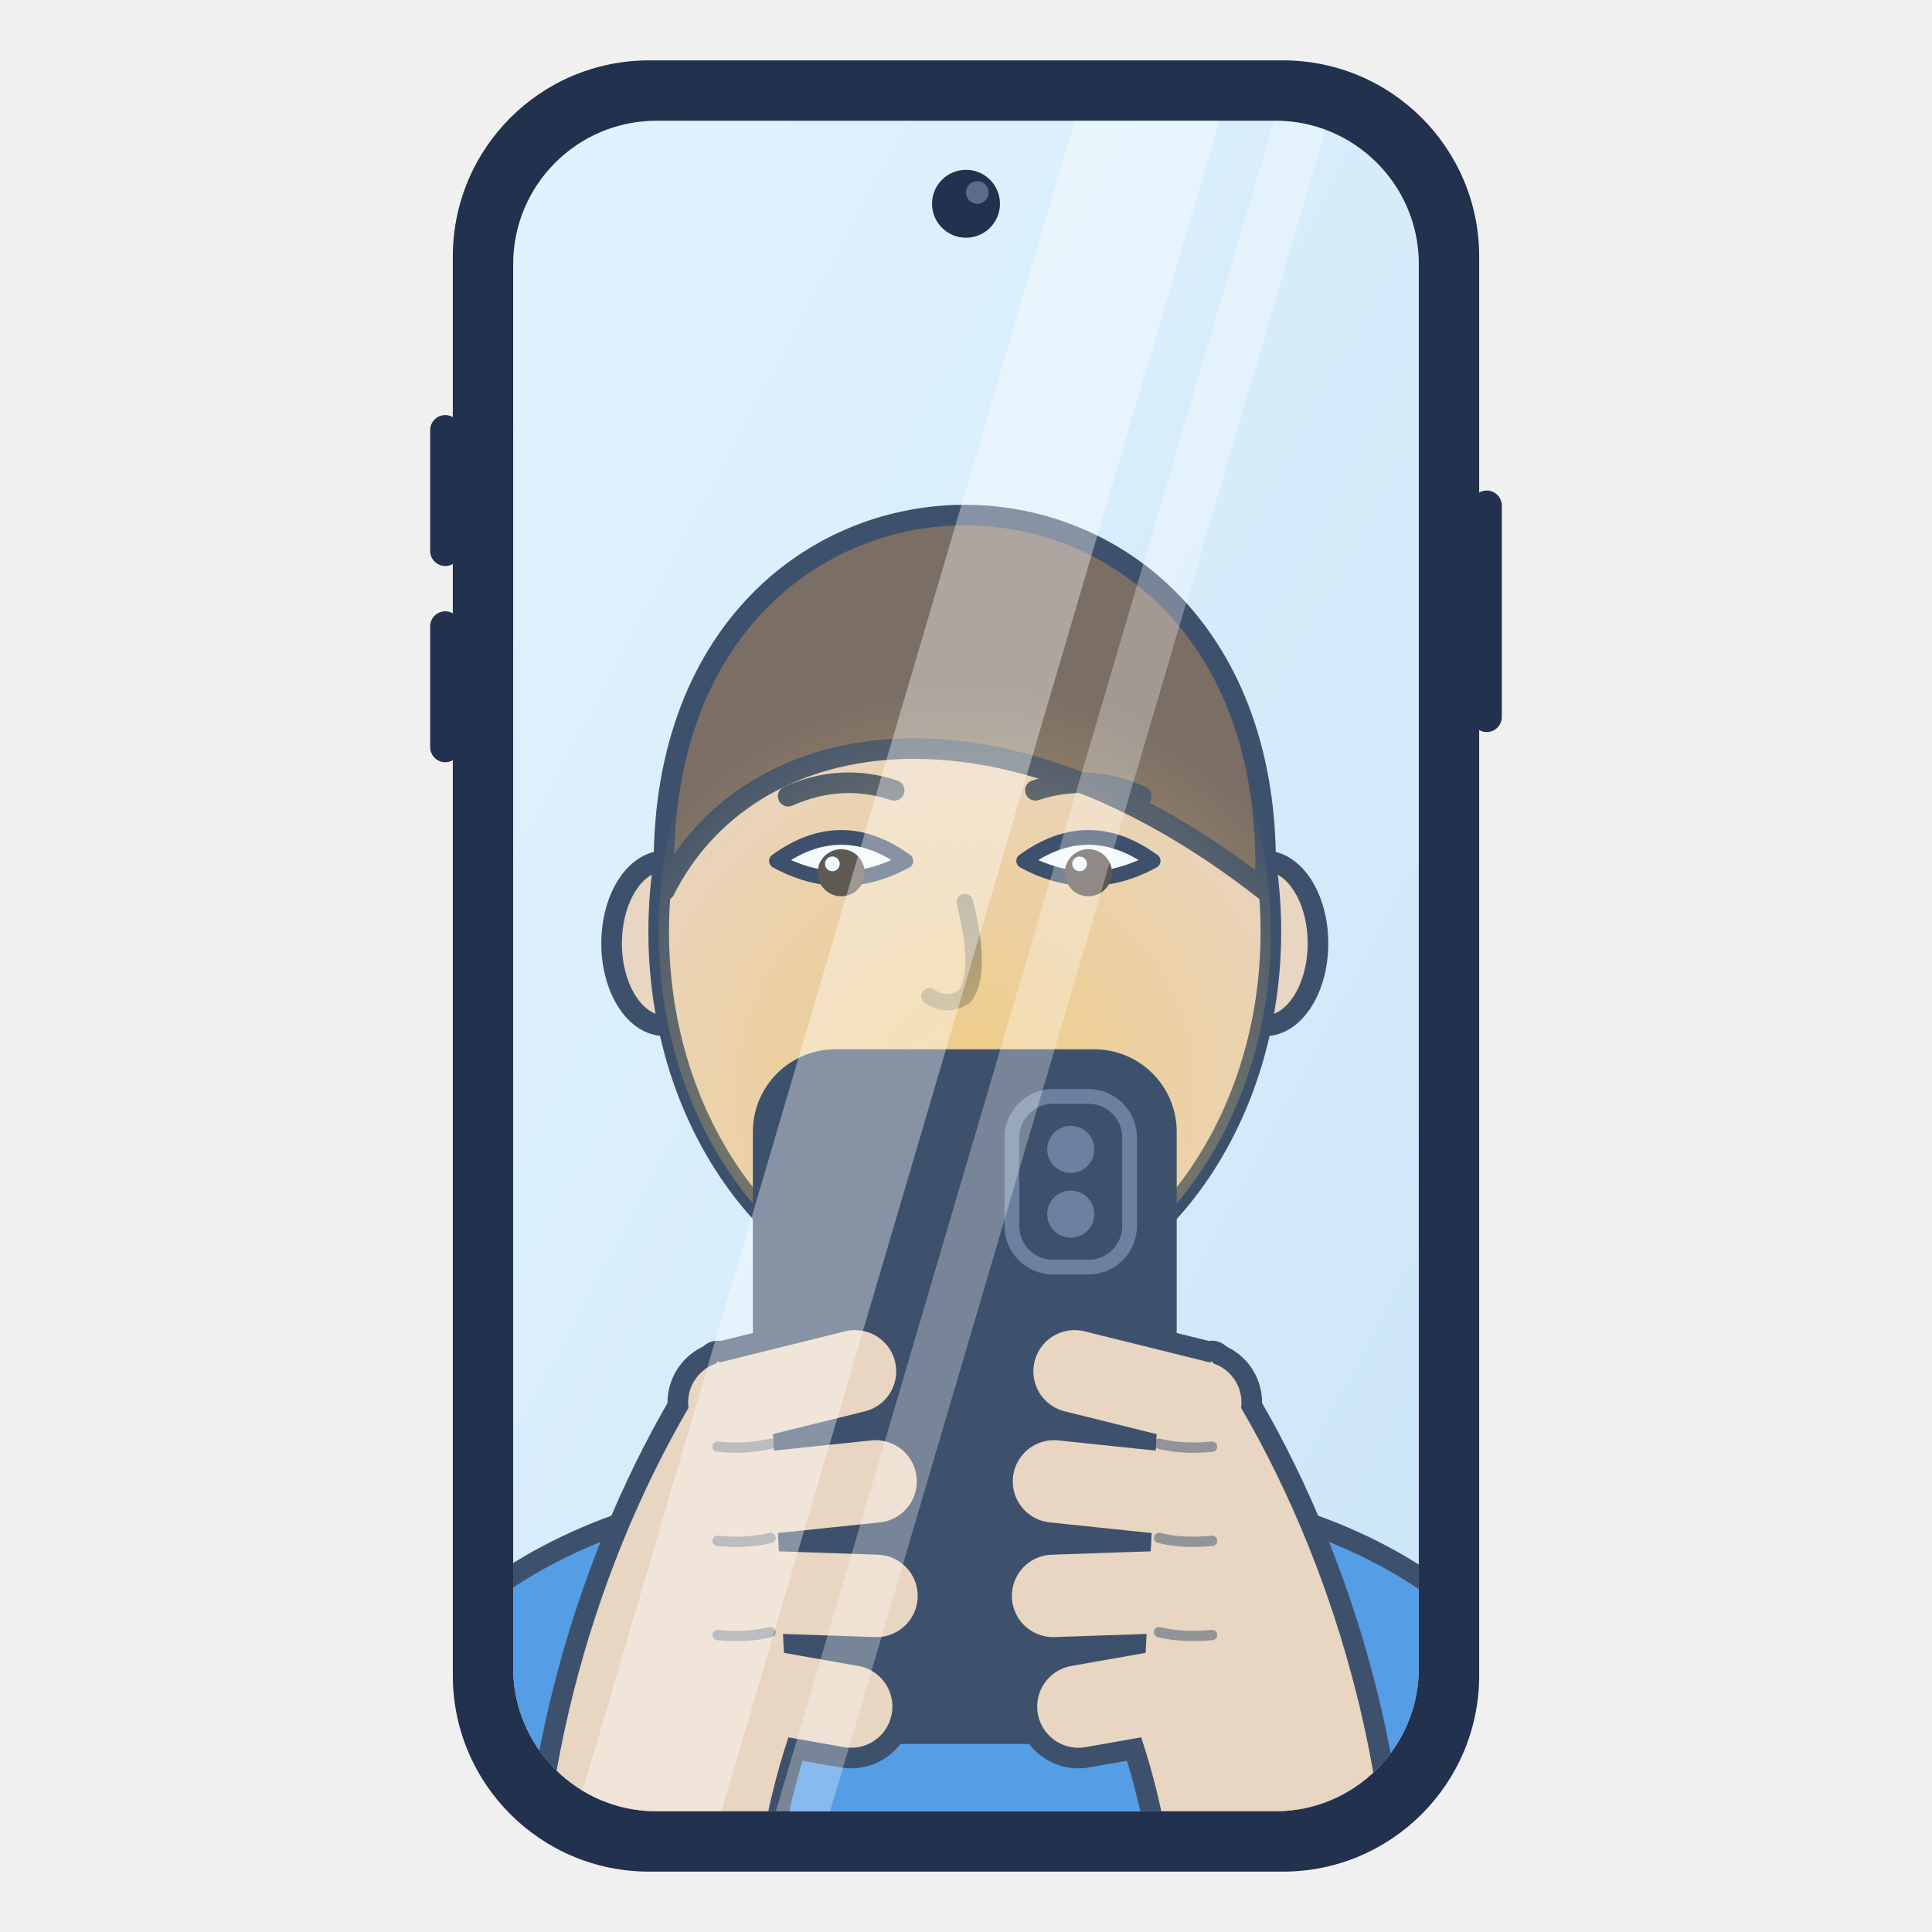
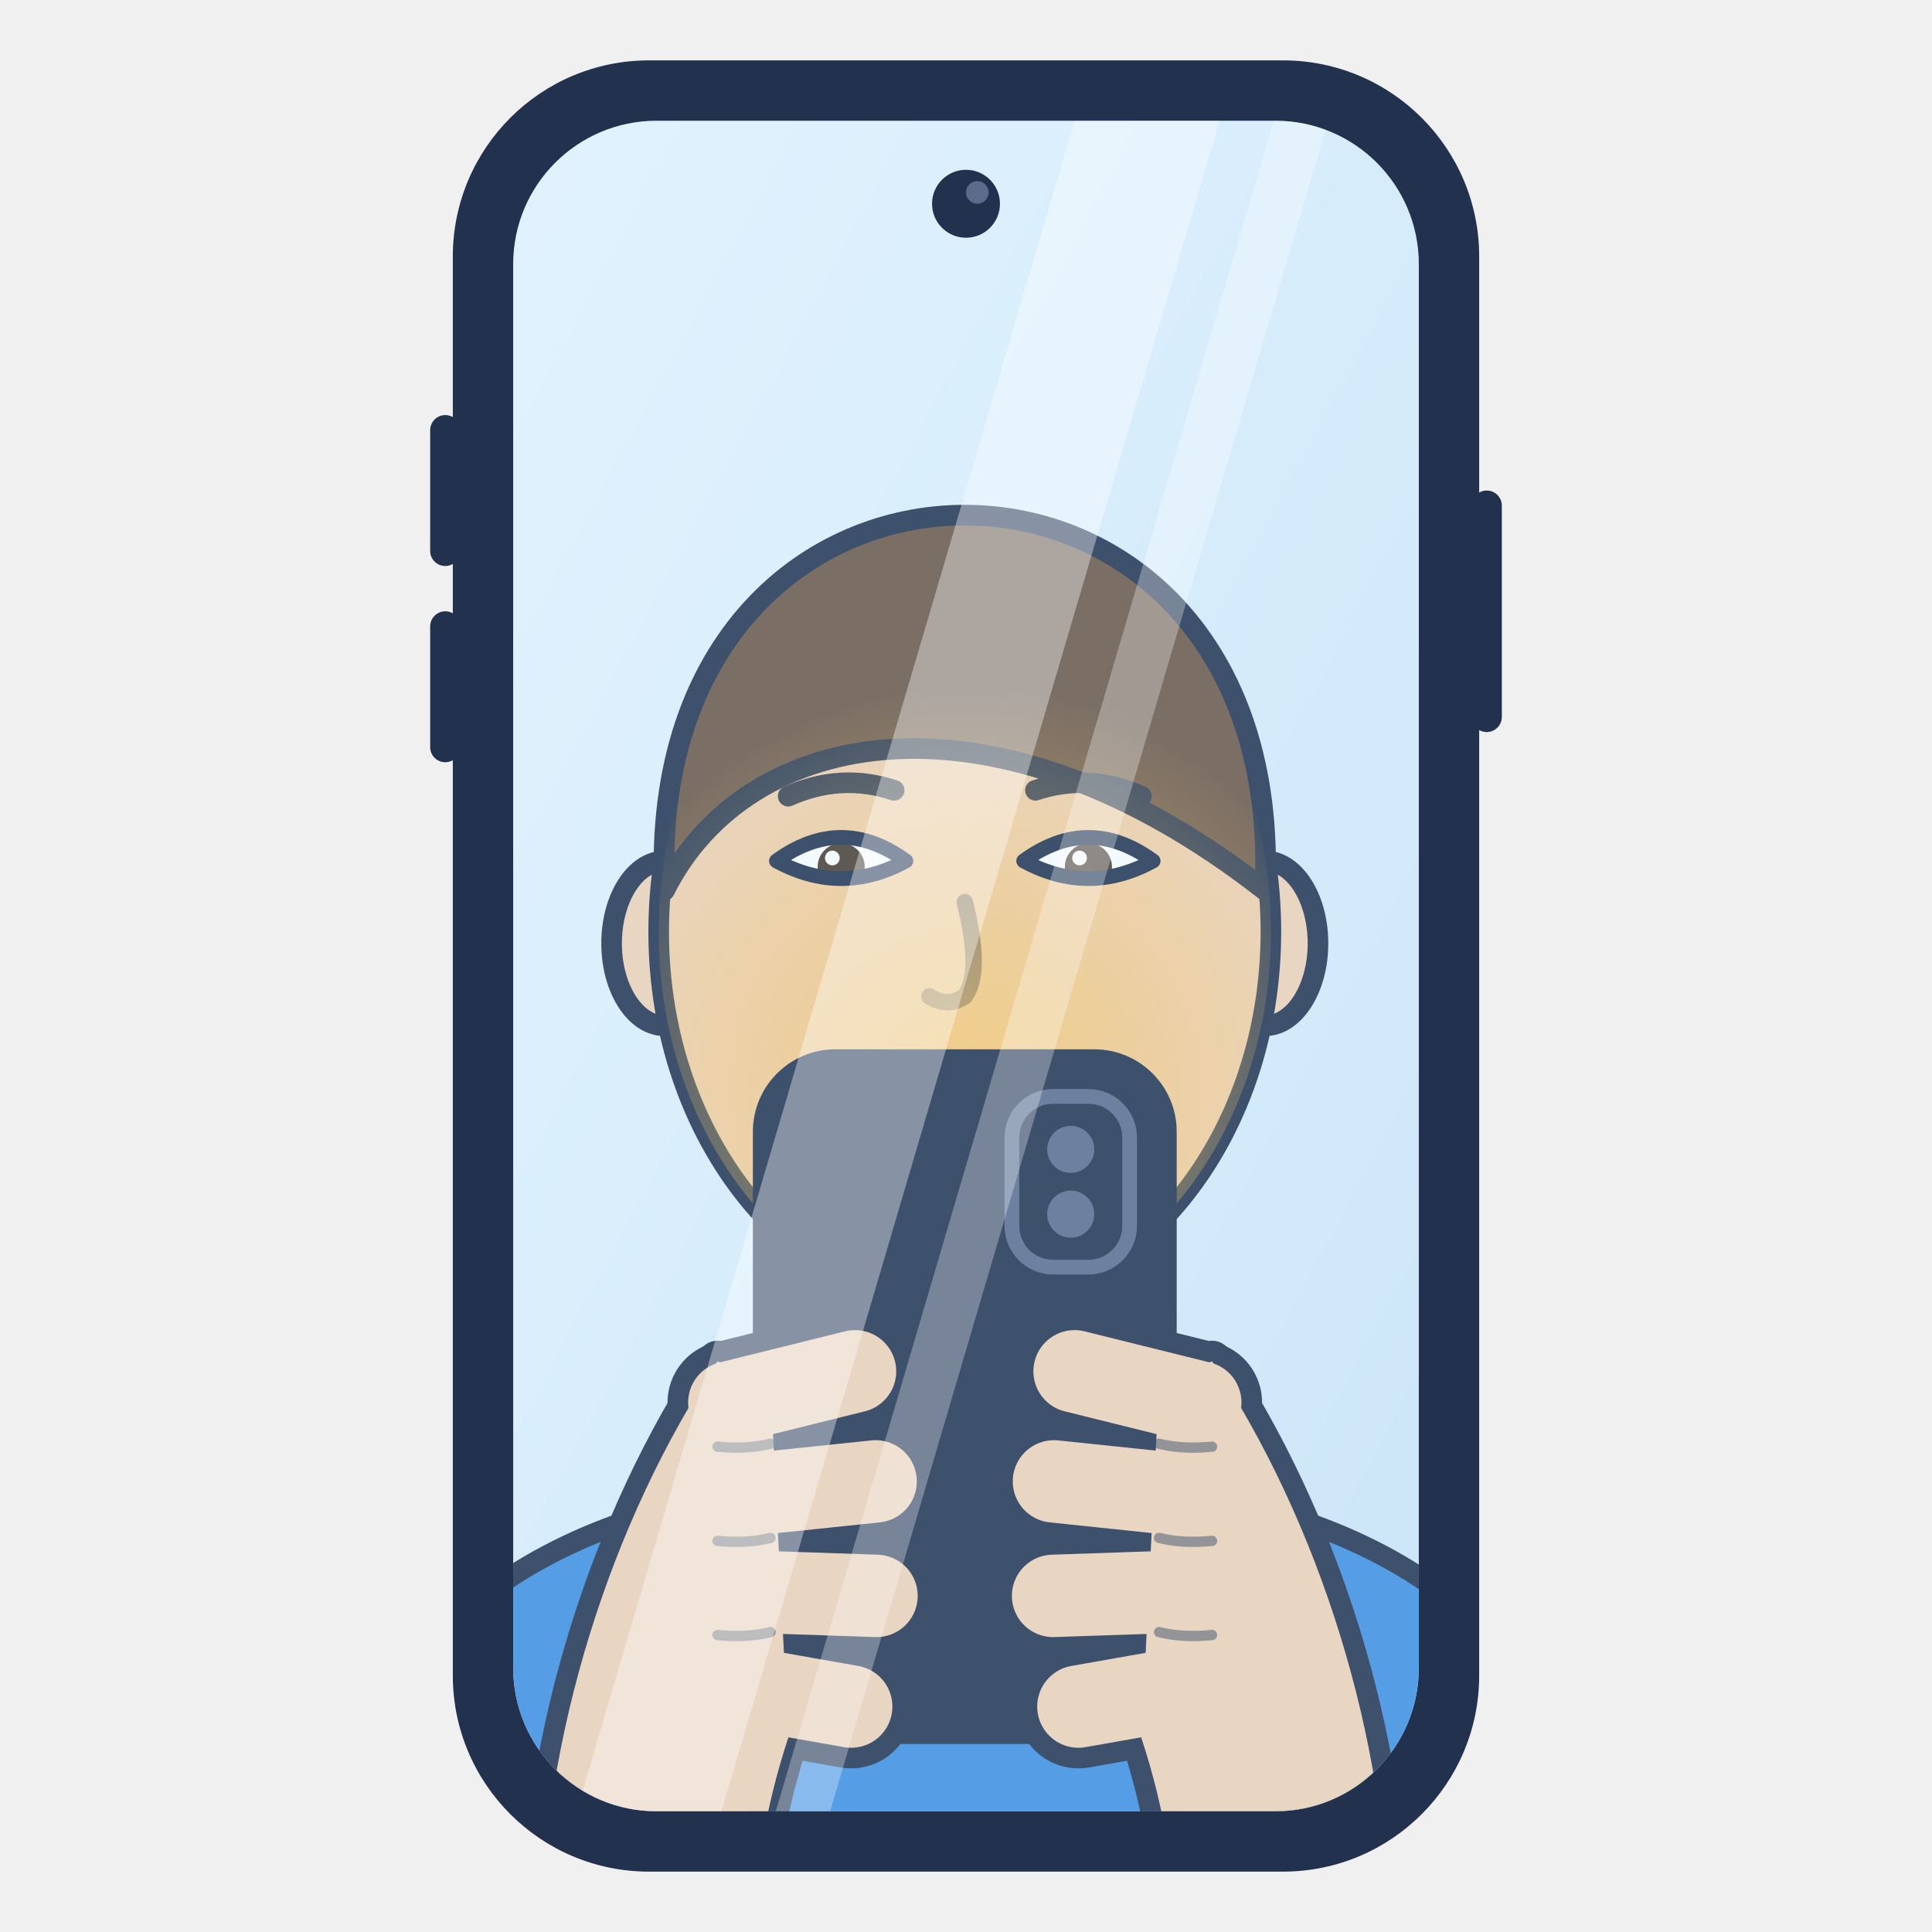
<svg xmlns="http://www.w3.org/2000/svg" width="512" height="512" viewBox="0 0 512 512">
  <defs>
    <linearGradient id="main" x1="0" y1="330" x2="0" y2="512" gradientUnits="userSpaceOnUse">
      <stop offset="0" stop-color="#FFC24D" />
      <stop offset="1" stop-color="#FF8A5B" />
    </linearGradient>
    <linearGradient id="ecran" x1="0" y1="0" x2="0" y2="1">
      <stop offset="0" stop-color="#7EC8F2" />
      <stop offset="1" stop-color="#FFD9A8" />
    </linearGradient>
    <linearGradient id="soleil" x1="0" y1="0" x2="0" y2="1">
      <stop offset="0" stop-color="#FFC24D" />
      <stop offset="1" stop-color="#FF8A5B" />
    </linearGradient>
  </defs>
  <defs>
    <linearGradient id="fond-miroir" x1="0" y1="0" x2="1" y2="1">
      <stop offset="0" stop-color="#EAF6FF" />
      <stop offset="1" stop-color="#CFE6F7" />
    </linearGradient>
    <linearGradient id="cadre" x1="0" y1="0" x2="1" y2="1">
      <stop offset="0" stop-color="#F7D58C" />
      <stop offset="1" stop-color="#D99A3A" />
    </linearGradient>
  </defs>
  <rect x="120" y="16" width="272" height="480" rx="52" fill="#22314D" />
  <clipPath id="ecran-miroir">
    <rect x="136" y="32" width="240" height="448" rx="38" />
  </clipPath>
  <g clip-path="url(#ecran-miroir)">
    <rect x="136" y="32" width="240" height="448" fill="url(#fond-miroir)" />
    <g transform="translate(56 94) scale(0.78)">
      <g transform="translate(512 0) scale(-1 1)">
        <path d="M40 540 C40 430 120 392 200 384 L312 384 C392 392 472 430 472 540 Z" fill="#3E8EE0" stroke="#22314D" stroke-width="7" stroke-linejoin="round" />
        <rect x="222" y="300" width="68" height="96" rx="20" fill="#E2B996" stroke="#22314D" stroke-width="7" />
        <ellipse cx="154" cy="200" rx="18" ry="28" fill="#F2D2B6" stroke="#22314D" stroke-width="7" />
        <ellipse cx="358" cy="200" rx="18" ry="28" fill="#F2D2B6" stroke="#22314D" stroke-width="7" />
        <ellipse cx="256" cy="196" rx="104" ry="128" fill="#F2D2B6" stroke="#22314D" stroke-width="7" />
        <path d="M154 182 C146 12 366 12 358 182 C330 126 246 110 154 182 Z" fill="#6B5444" stroke="#22314D" stroke-width="7" stroke-linejoin="round" />
        <path d="M196 150 Q214 142 232 148 M280 148 Q298 142 316 150" fill="none" stroke="#22314D" stroke-width="7" stroke-linecap="round" />
        <path d="M256 186 Q250 210 256 218 Q262 222 268 218" fill="none" stroke="#22314D" stroke-width="5.6" stroke-linecap="round" stroke-linejoin="round" opacity=".7" />
        <radialGradient id="lueur" cx="256" cy="250" r="140" gradientUnits="userSpaceOnUse">
          <stop offset="0" stop-color="#FFC24D" stop-opacity=".7" />
          <stop offset="1" stop-color="#FFC24D" stop-opacity="0" />
        </radialGradient>
        <clipPath id="tete">
          <ellipse cx="256" cy="196" rx="104" ry="128" />
        </clipPath>
        <g clip-path="url(#tete)">
          <rect x="100" y="60" width="312" height="300" fill="url(#lueur)" />
        </g>
-         <path d="M192 172 Q214 156 236 172 Q214 184 192 172 Z" fill="#FFFFFF" stroke="#22314D" stroke-width="5" stroke-linejoin="round" />
-         <circle cx="214" cy="176" r="8" fill="#4A3A2E" />
-         <circle cx="217" cy="173" r="2.5" fill="#FFFFFF" />
-         <path d="M276 172 Q298 156 320 172 Q298 184 276 172 Z" fill="#FFFFFF" stroke="#22314D" stroke-width="5" stroke-linejoin="round" />
-         <circle cx="298" cy="176" r="8" fill="#4A3A2E" />
-         <circle cx="301" cy="173" r="2.5" fill="#FFFFFF" />
+         <clipPath id="oeil-214">
+           <path d="M192 172 Q214 156 236 172 Q214 184 192 172 Z" />
+         </clipPath>
+         <path d="M192 172 Q214 156 236 172 Q214 184 192 172 Z" fill="#FFFFFF" />
+         <g clip-path="url(#oeil-214)">
+           <circle cx="214" cy="174" r="8" fill="#4A3A2E" />
+           <circle cx="217" cy="171" r="2.5" fill="#FFFFFF" />
+         </g>
+         <path d="M192 172 Q214 156 236 172 Q214 184 192 172 Z" fill="none" stroke="#22314D" stroke-width="5" stroke-linejoin="round" />
+         <clipPath id="oeil-298">
+           <path d="M276 172 Q298 156 320 172 Q298 184 276 172 Z" />
+         </clipPath>
+         <path d="M276 172 Q298 156 320 172 Q298 184 276 172 Z" fill="#FFFFFF" />
+         <g clip-path="url(#oeil-298)">
+           <circle cx="298" cy="174" r="8" fill="#4A3A2E" />
+           <circle cx="301" cy="171" r="2.5" fill="#FFFFFF" />
+         </g>
+         <path d="M276 172 Q298 156 320 172 Q298 184 276 172 Z" fill="none" stroke="#22314D" stroke-width="5" stroke-linejoin="round" />
        <rect x="184" y="236" width="144" height="236" rx="28" fill="#22314D" stroke="#22314D" stroke-width="0" />
        <rect x="200" y="252" width="40" height="58" rx="14" fill="none" stroke="#5A6B8C" stroke-width="5" />
        <circle cx="220" cy="270" r="8" fill="#5A6B8C" />
        <circle cx="220" cy="292" r="8" fill="#5A6B8C" />
        <g>
          <line x1="176" y1="356" x2="218.7" y2="345.4" stroke="#22314D" stroke-width="42" stroke-linecap="round" />
          <line x1="176" y1="388" x2="225.7" y2="382.8" stroke="#22314D" stroke-width="42" stroke-linecap="round" />
          <line x1="176" y1="420" x2="226.0" y2="421.7" stroke="#22314D" stroke-width="42" stroke-linecap="round" />
          <line x1="176" y1="452" x2="217.4" y2="459.3" stroke="#22314D" stroke-width="42" stroke-linecap="round" />
          <path d="M112 540 C112 470 136 396 172 342 L190 350 L196 470 C188 494 184 520 184 540 Z" fill="#22314D" stroke="#22314D" stroke-width="14" stroke-linejoin="round" />
          <line x1="176" y1="356" x2="218.7" y2="345.4" stroke="#F2D2B6" stroke-width="28" stroke-linecap="round" />
          <line x1="176" y1="388" x2="225.7" y2="382.8" stroke="#F2D2B6" stroke-width="28" stroke-linecap="round" />
          <line x1="176" y1="420" x2="226.0" y2="421.7" stroke="#F2D2B6" stroke-width="28" stroke-linecap="round" />
          <line x1="176" y1="452" x2="217.4" y2="459.3" stroke="#F2D2B6" stroke-width="28" stroke-linecap="round" />
          <path d="M112 540 C112 470 136 396 172 342 L190 350 L196 470 C188 494 184 520 184 540 Z" fill="#F2D2B6" />
          <path d="M172 371 Q182 372 190 370" fill="none" stroke="#22314D" stroke-width="3.5" stroke-linecap="round" opacity=".5" />
          <path d="M172 403 Q182 404 190 402" fill="none" stroke="#22314D" stroke-width="3.5" stroke-linecap="round" opacity=".5" />
          <path d="M172 435 Q182 436 190 434" fill="none" stroke="#22314D" stroke-width="3.5" stroke-linecap="round" opacity=".5" />
        </g>
        <g transform="translate(512 0) scale(-1 1)">
          <line x1="176" y1="356" x2="218.7" y2="345.4" stroke="#22314D" stroke-width="42" stroke-linecap="round" />
          <line x1="176" y1="388" x2="225.7" y2="382.8" stroke="#22314D" stroke-width="42" stroke-linecap="round" />
          <line x1="176" y1="420" x2="226.0" y2="421.7" stroke="#22314D" stroke-width="42" stroke-linecap="round" />
          <line x1="176" y1="452" x2="217.4" y2="459.3" stroke="#22314D" stroke-width="42" stroke-linecap="round" />
          <path d="M112 540 C112 470 136 396 172 342 L190 350 L196 470 C188 494 184 520 184 540 Z" fill="#22314D" stroke="#22314D" stroke-width="14" stroke-linejoin="round" />
          <line x1="176" y1="356" x2="218.7" y2="345.4" stroke="#F2D2B6" stroke-width="28" stroke-linecap="round" />
          <line x1="176" y1="388" x2="225.7" y2="382.8" stroke="#F2D2B6" stroke-width="28" stroke-linecap="round" />
          <line x1="176" y1="420" x2="226.0" y2="421.7" stroke="#F2D2B6" stroke-width="28" stroke-linecap="round" />
          <line x1="176" y1="452" x2="217.4" y2="459.3" stroke="#F2D2B6" stroke-width="28" stroke-linecap="round" />
          <path d="M112 540 C112 470 136 396 172 342 L190 350 L196 470 C188 494 184 520 184 540 Z" fill="#F2D2B6" />
          <path d="M172 371 Q182 372 190 370" fill="none" stroke="#22314D" stroke-width="3.5" stroke-linecap="round" opacity=".5" />
          <path d="M172 403 Q182 404 190 402" fill="none" stroke="#22314D" stroke-width="3.5" stroke-linecap="round" opacity=".5" />
          <path d="M172 435 Q182 436 190 434" fill="none" stroke="#22314D" stroke-width="3.5" stroke-linecap="round" opacity=".5" />
        </g>
      </g>
    </g>
    <rect x="136" y="32" width="240" height="448" fill="#BFE3FA" opacity=".18" />
    <path d="M284.8 32 L323.2 32 L191.2 480 L152.8 480 Z" fill="#FFFFFF" opacity="0.38" />
    <path d="M337.6 32 L352.0 32 L220.0 480 L205.6 480 Z" fill="#FFFFFF" opacity="0.3" />
  </g>
  <circle cx="256" cy="54" r="9" fill="#22314D" />
  <circle cx="259" cy="51" r="3" fill="#5A6B8C" />
  <rect x="390" y="130" width="8" height="64" rx="4" fill="#22314D" />
  <rect x="114" y="110" width="8" height="40" rx="4" fill="#22314D" />
  <rect x="114" y="162" width="8" height="40" rx="4" fill="#22314D" />
</svg>
